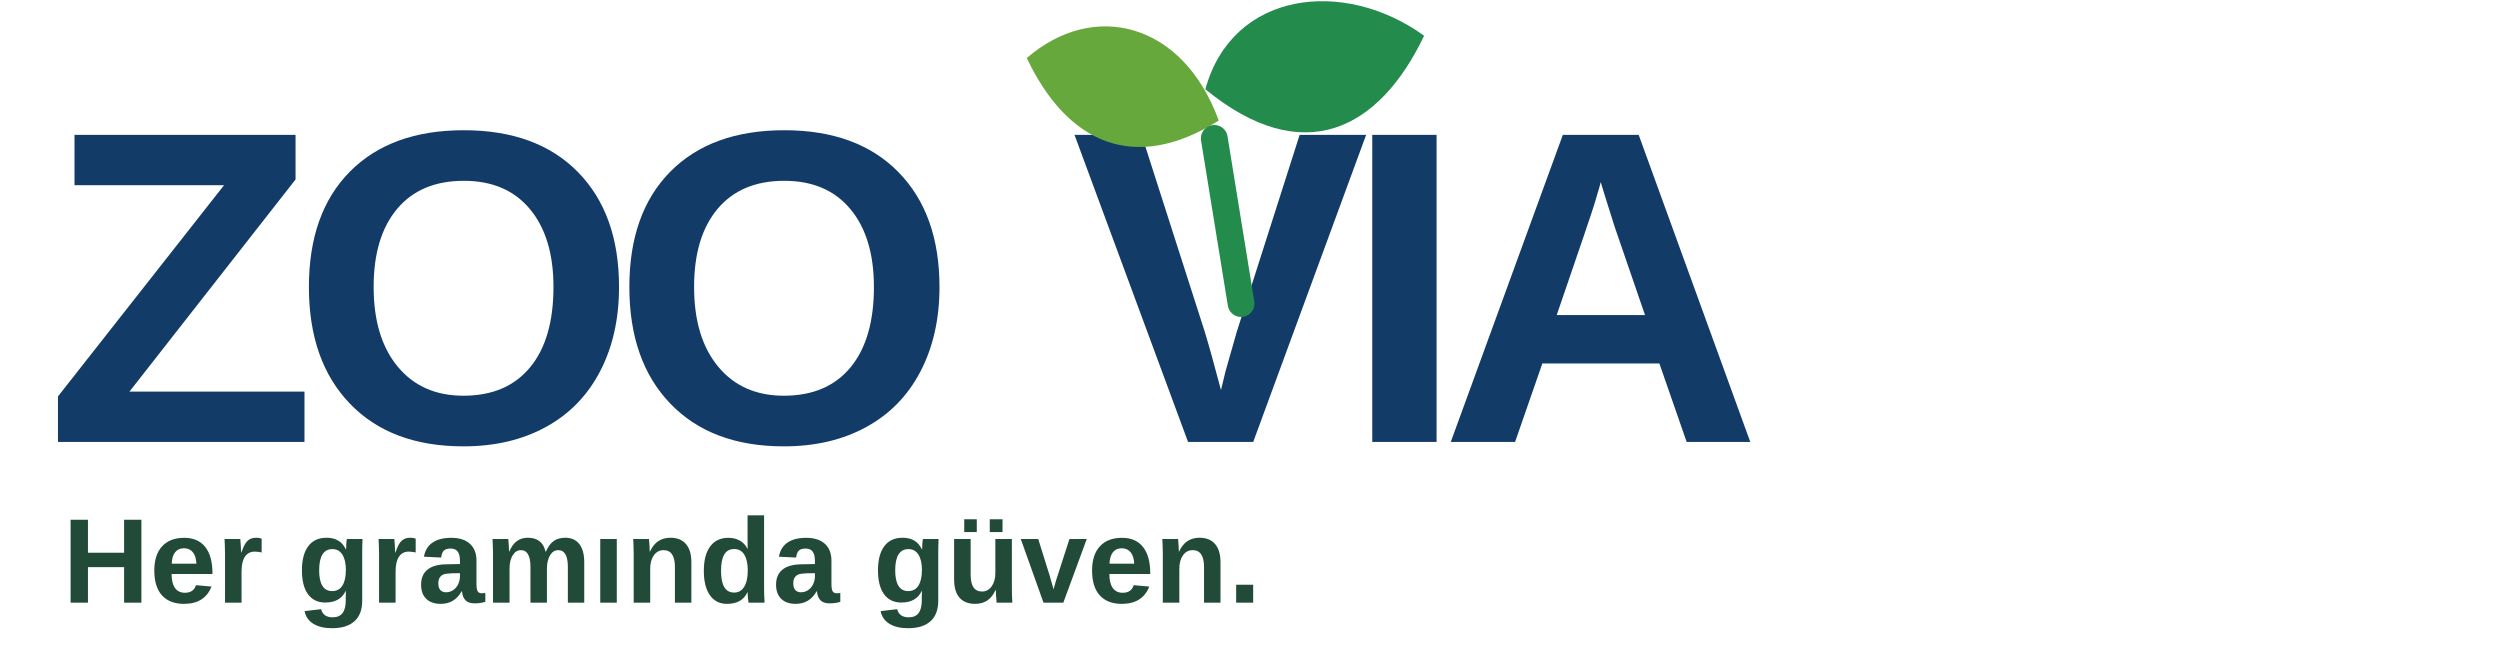
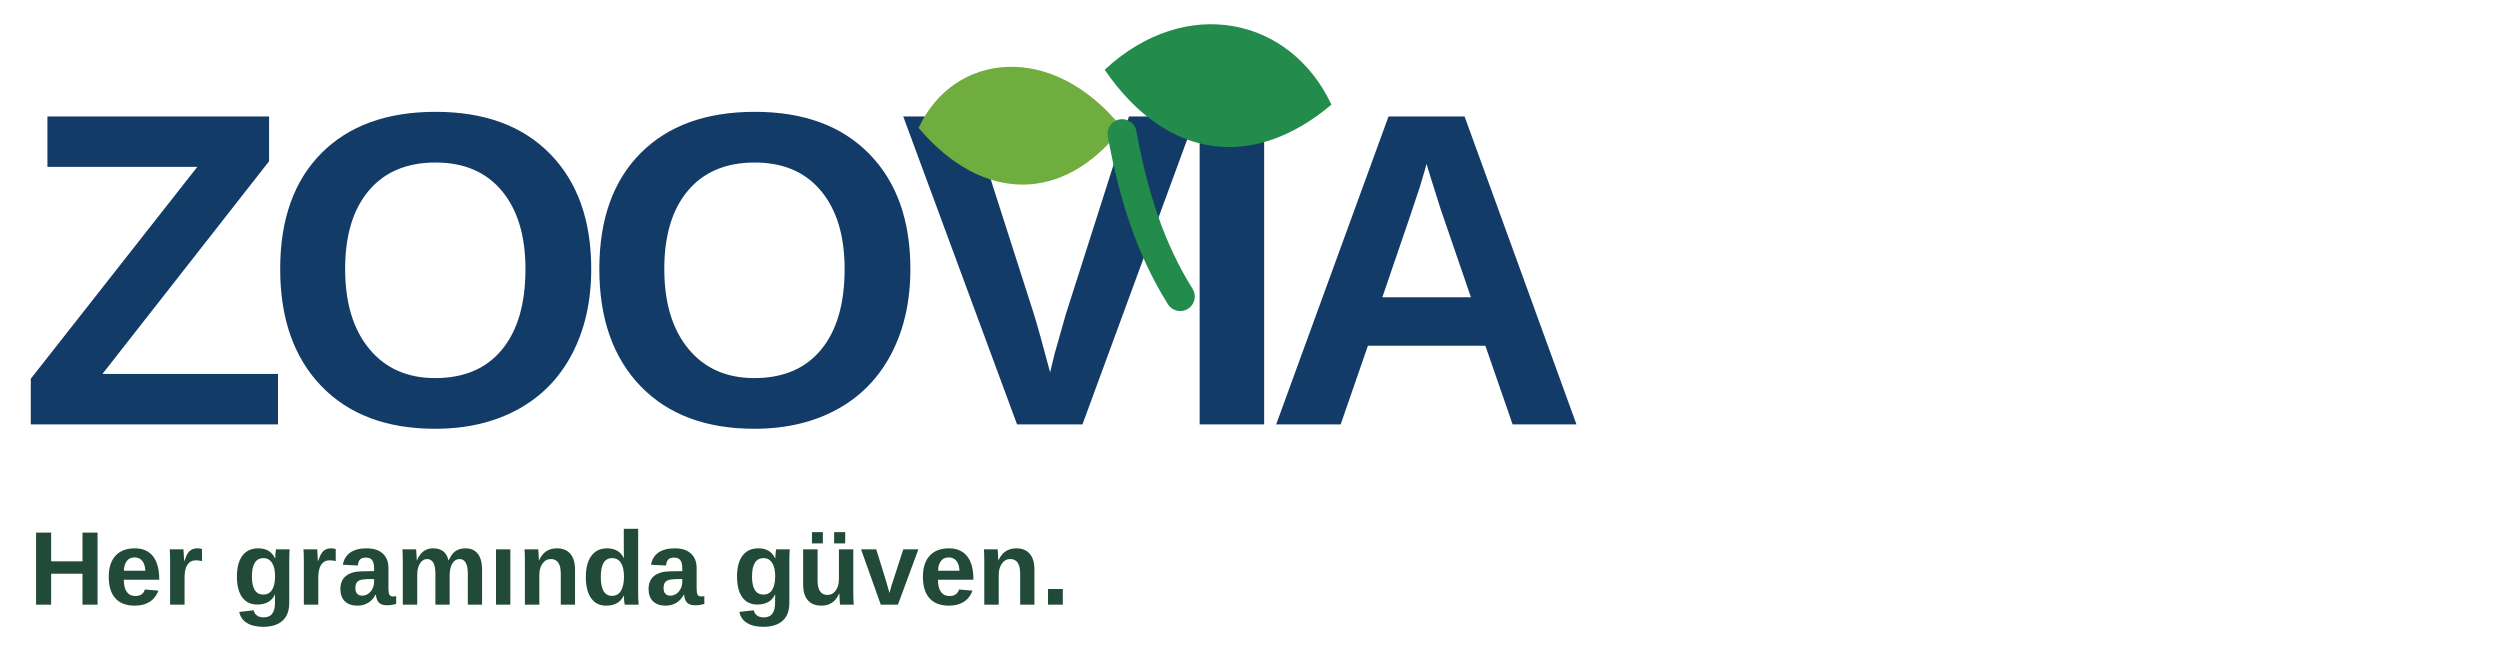
- <svg xmlns="http://www.w3.org/2000/svg" viewBox="0 0 560 150" role="img" aria-labelledby="title">
-   <rect width="560" height="150" fill="none" />
-   <g font-family="Arial, Helvetica, sans-serif" font-size="100" font-weight="800" letter-spacing="-6" fill="#123b68">
-     <text x="10" y="99">ZOO</text>
-     <text x="240" y="99" fill="#123b68">VIA</text>
+ <svg xmlns="http://www.w3.org/2000/svg" viewBox="0 0 430 112" role="img" aria-labelledby="title desc">
+   <g fill="#123b68" font-family="Manrope, Arial, sans-serif" font-size="77" font-weight="900" letter-spacing="-5">
+     <text x="3" y="73">ZOOVIA</text>
  </g>
-   <path d="M270 20 C276 -2 301 -5 319 8 C309 29 292 38 270 20Z" fill="#238b4b" />
-   <path d="M273 27 C265 5 245 0 230 13 C239 32 254 39 273 27Z" fill="#67a83c" />
-   <path d="M272 31 L278 68" stroke="#238b4b" stroke-width="6" stroke-linecap="round" />
-   <text x="14" y="135" font-family="Arial, Helvetica, sans-serif" font-size="27" font-weight="600" fill="#214b38">Her gramında güven.</text>
+   <path d="M190 12 C204 -1 222 3 229 18 C216 29 201 28 190 12Z" fill="#238b4b" />
+   <path d="M193 22 C181 7 164 9 158 22 C169 35 183 35 193 22Z" fill="#70ad3f" />
+   <path d="M193 23 C195 34 198 43 203 51" fill="none" stroke="#238b4b" stroke-width="5" stroke-linecap="round" />
+   <text x="5" y="104" fill="#214b38" font-family="Manrope, Arial, sans-serif" font-size="18" font-weight="700">Her gramında güven.</text>
</svg>
